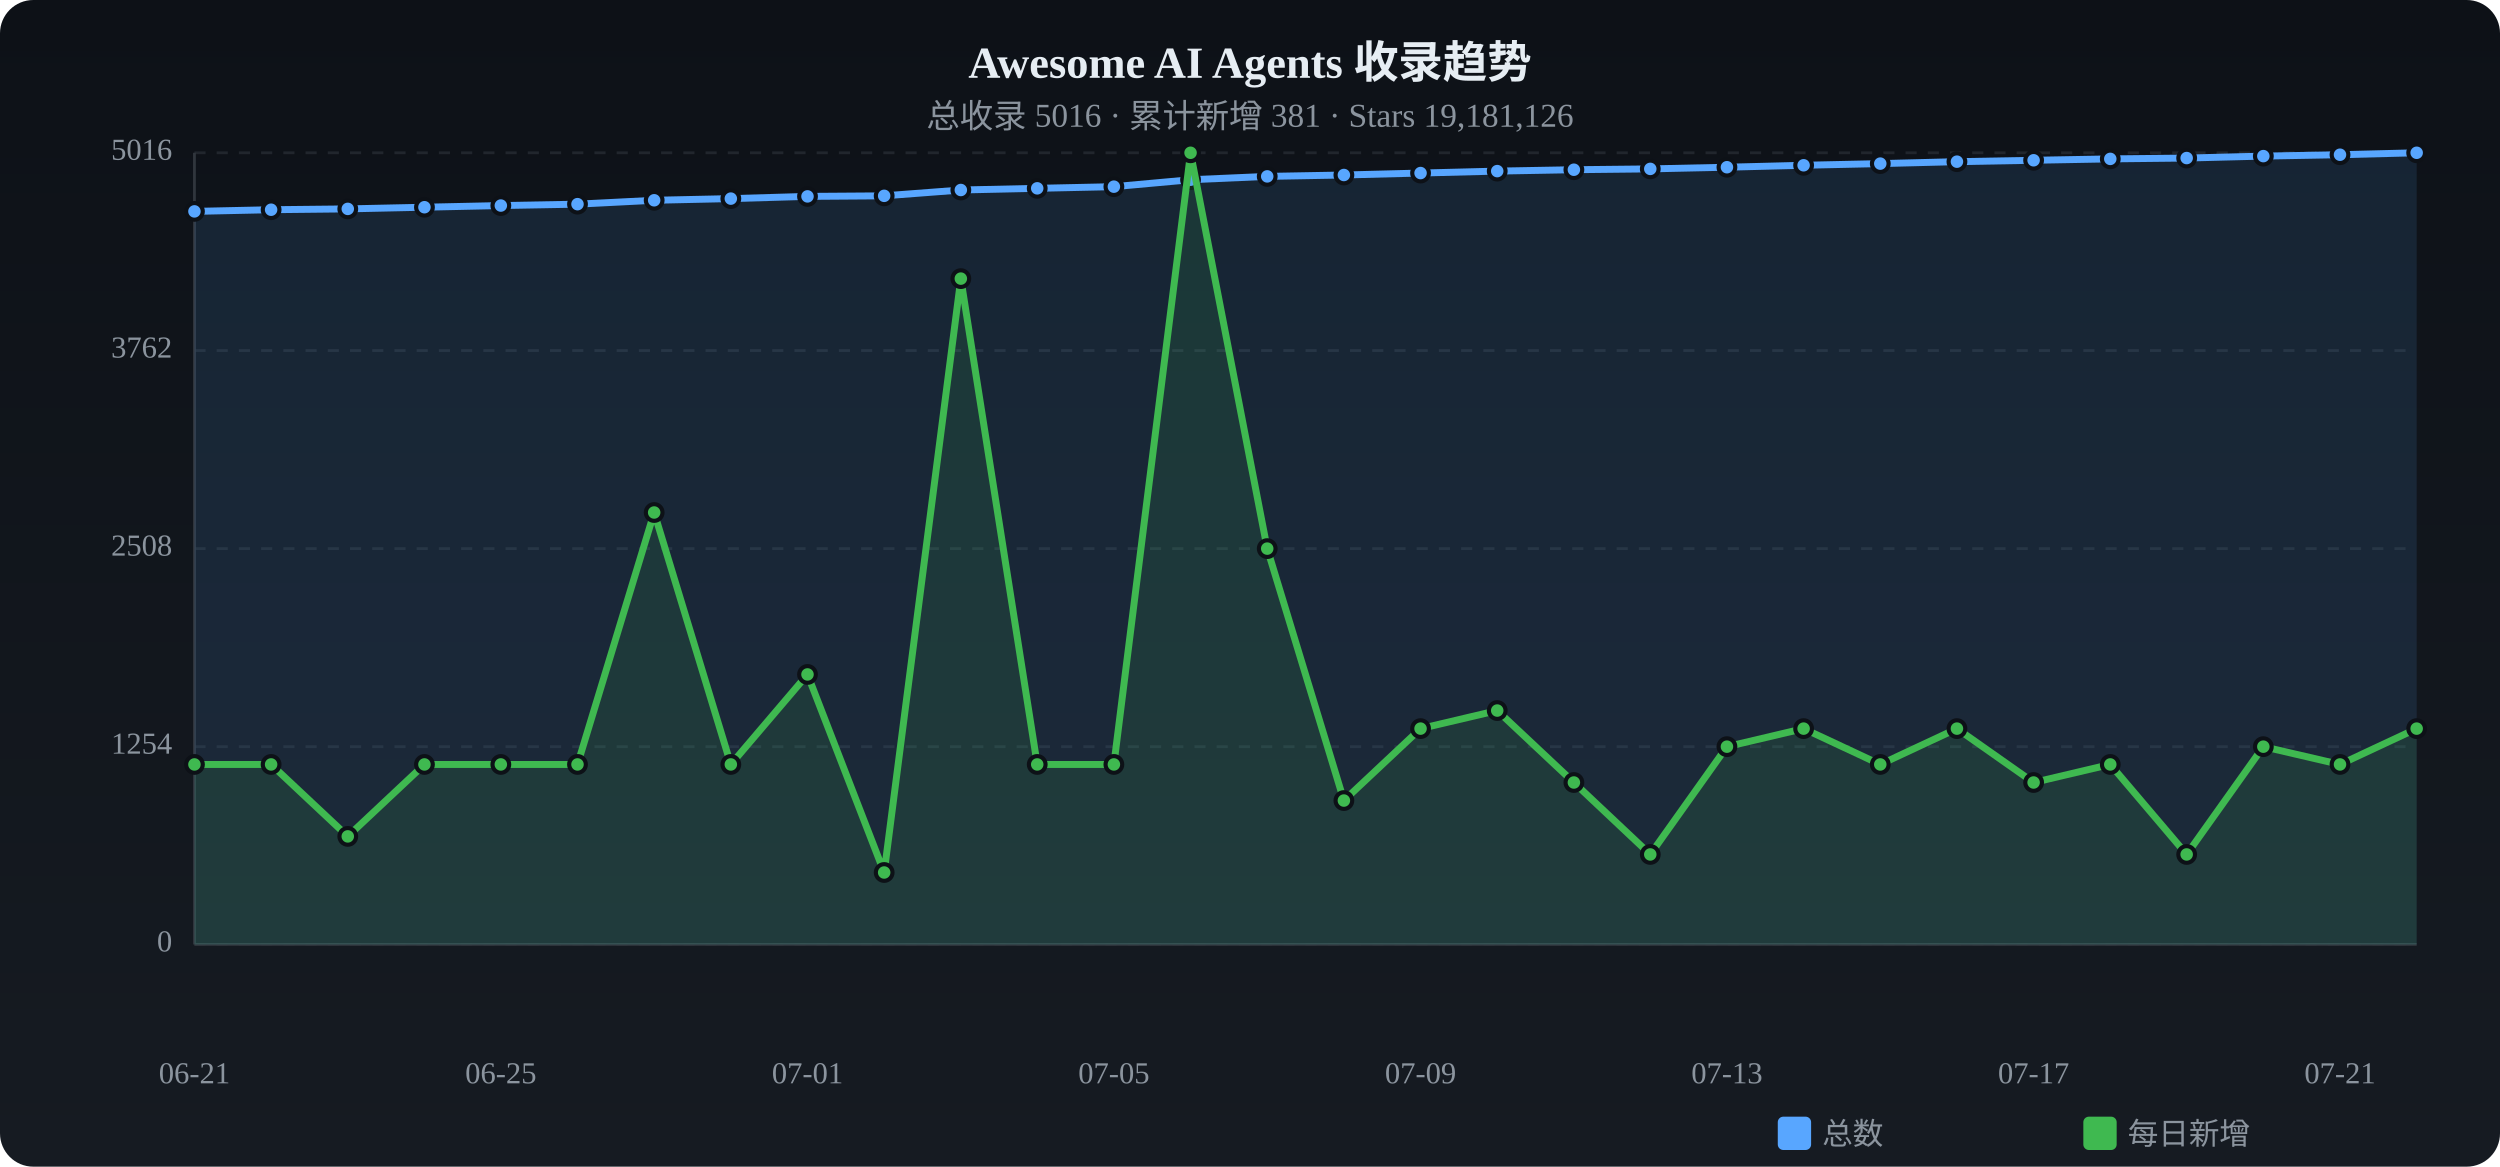
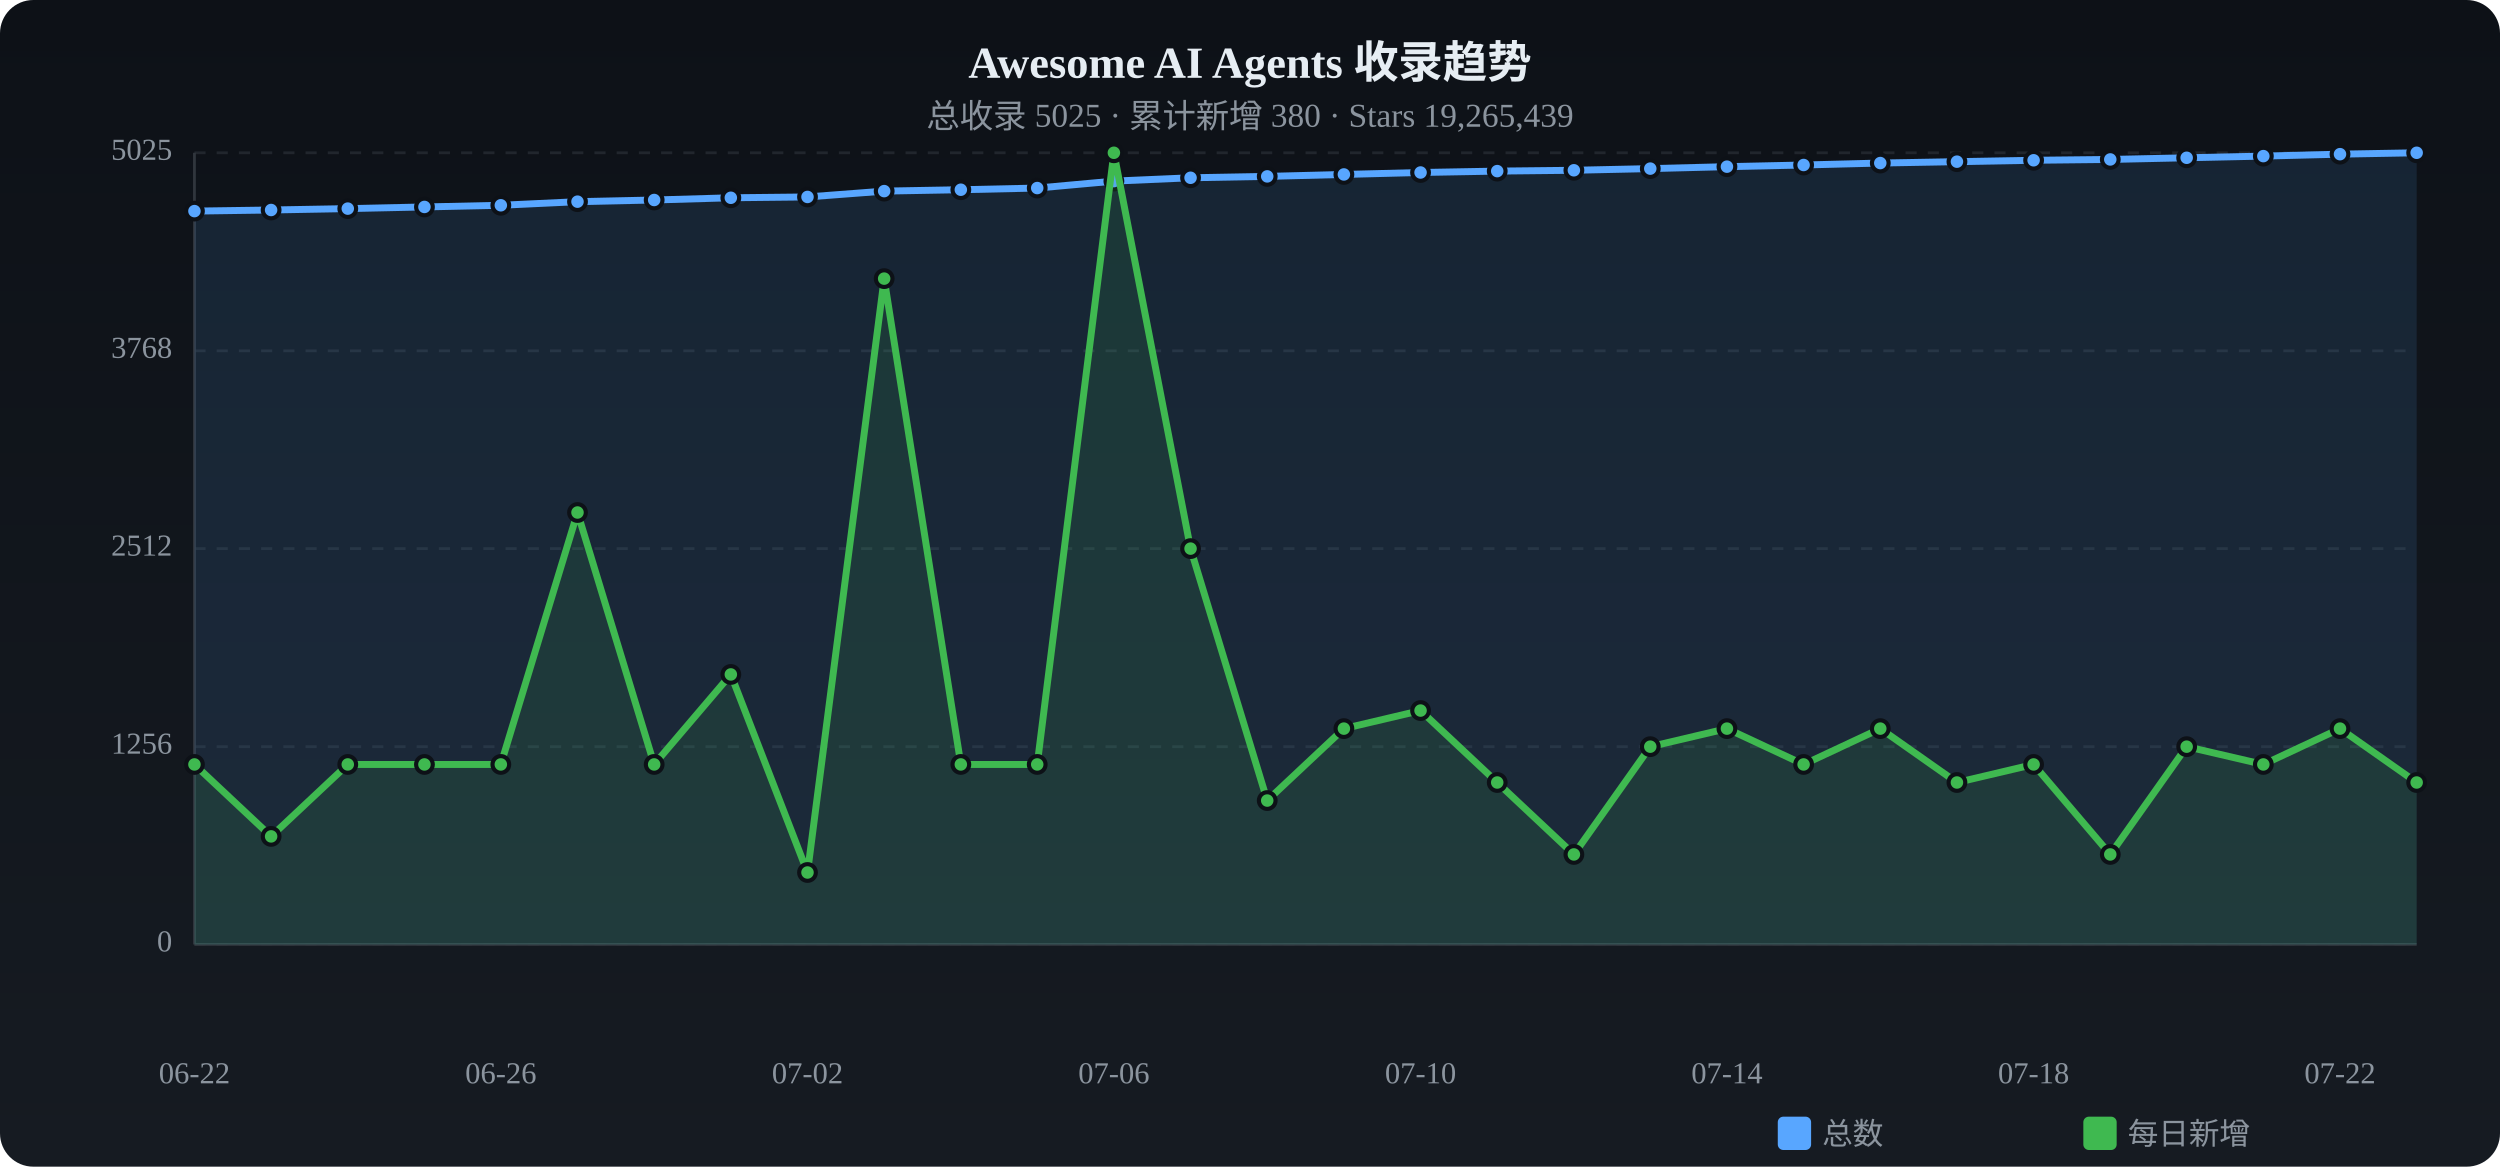
<svg xmlns="http://www.w3.org/2000/svg" viewBox="0 0 900 420" width="900" height="420">
  <defs>
    <linearGradient id="tbg" x1="0%" y1="0%" x2="0%" y2="100%">
      <stop offset="0%" stop-color="#0d1117" />
      <stop offset="100%" stop-color="#161b22" />
    </linearGradient>
  </defs>
  <rect width="900" height="420" rx="12" fill="url(#tbg)" />
  <text x="450.0" y="28" text-anchor="middle" fill="#e6edf3" font-size="16" font-weight="bold">Awesome AI Agents 收录趋势</text>
-   <text x="450.0" y="46" text-anchor="middle" fill="#8b949e" font-size="12">总收录 5016 · 累计新增 381 · Stars 19,181,126</text>
+   <text x="450.0" y="46" text-anchor="middle" fill="#8b949e" font-size="12">总收录 5025 · 累计新增 380 · Stars 19,265,439</text>
  <text x="62" y="340.0" text-anchor="end" fill="#8b949e" font-size="11" dominant-baseline="middle">0</text>
  <line x1="70" y1="340.0" x2="870" y2="340.0" stroke="#21262d" stroke-dasharray="4 4" />
-   <text x="62" y="268.8" text-anchor="end" fill="#8b949e" font-size="11" dominant-baseline="middle">1254</text>
+   <text x="62" y="268.8" text-anchor="end" fill="#8b949e" font-size="11" dominant-baseline="middle">1256</text>
  <line x1="70" y1="268.8" x2="870" y2="268.8" stroke="#21262d" stroke-dasharray="4 4" />
-   <text x="62" y="197.5" text-anchor="end" fill="#8b949e" font-size="11" dominant-baseline="middle">2508</text>
+   <text x="62" y="197.5" text-anchor="end" fill="#8b949e" font-size="11" dominant-baseline="middle">2512</text>
  <line x1="70" y1="197.5" x2="870" y2="197.5" stroke="#21262d" stroke-dasharray="4 4" />
-   <text x="62" y="126.2" text-anchor="end" fill="#8b949e" font-size="11" dominant-baseline="middle">3762</text>
-   <line x1="70" y1="126.2" x2="870" y2="126.2" stroke="#21262d" stroke-dasharray="4 4" />
-   <text x="62" y="55.0" text-anchor="end" fill="#8b949e" font-size="11" dominant-baseline="middle">5016</text>
+   <text x="62" y="126.3" text-anchor="end" fill="#8b949e" font-size="11" dominant-baseline="middle">3768</text>
+   <line x1="70" y1="126.3" x2="870" y2="126.3" stroke="#21262d" stroke-dasharray="4 4" />
+   <text x="62" y="55.0" text-anchor="end" fill="#8b949e" font-size="11" dominant-baseline="middle">5025</text>
  <line x1="70" y1="55.0" x2="870" y2="55.0" stroke="#21262d" stroke-dasharray="4 4" />
  <line x1="70" y1="55" x2="70" y2="340" stroke="#30363d" />
  <line x1="70" y1="340" x2="870" y2="340" stroke="#30363d" />
-   <path d="M70.0,76.1 L97.6,75.5 L125.2,75.2 L152.8,74.6 L180.3,74.0 L207.9,73.5 L235.5,72.1 L263.1,71.5 L290.7,70.7 L318.3,70.5 L345.9,68.4 L373.4,67.8 L401.0,67.2 L428.6,64.7 L456.2,63.5 L483.8,63.0 L511.4,62.3 L539.0,61.6 L566.6,61.1 L594.1,60.8 L621.7,60.2 L649.3,59.5 L676.9,58.9 L704.5,58.2 L732.1,57.7 L759.7,57.2 L787.2,56.9 L814.8,56.2 L842.4,55.7 L870.0,55.0 L870.0,340 L70.0,340 Z" fill="#58a6ff" opacity="0.12" />
-   <polyline points="70.0,76.1 97.6,75.5 125.2,75.2 152.8,74.6 180.3,74.0 207.9,73.5 235.5,72.1 263.1,71.5 290.7,70.7 318.3,70.5 345.9,68.4 373.4,67.8 401.0,67.2 428.6,64.7 456.2,63.5 483.8,63.0 511.4,62.3 539.0,61.6 566.6,61.1 594.1,60.8 621.7,60.2 649.3,59.5 676.9,58.9 704.5,58.2 732.1,57.7 759.7,57.2 787.2,56.9 814.8,56.2 842.4,55.7 870.0,55.0" fill="none" stroke="#58a6ff" stroke-width="2.5" stroke-linecap="round" stroke-linejoin="round" />
-   <circle cx="70.0" cy="76.1" r="3" fill="#58a6ff" stroke="#0d1117" stroke-width="1.5" />
-   <circle cx="97.6" cy="75.5" r="3" fill="#58a6ff" stroke="#0d1117" stroke-width="1.5" />
-   <circle cx="125.2" cy="75.2" r="3" fill="#58a6ff" stroke="#0d1117" stroke-width="1.5" />
-   <circle cx="152.8" cy="74.6" r="3" fill="#58a6ff" stroke="#0d1117" stroke-width="1.5" />
-   <circle cx="180.3" cy="74.0" r="3" fill="#58a6ff" stroke="#0d1117" stroke-width="1.5" />
-   <circle cx="207.9" cy="73.5" r="3" fill="#58a6ff" stroke="#0d1117" stroke-width="1.5" />
-   <circle cx="235.5" cy="72.1" r="3" fill="#58a6ff" stroke="#0d1117" stroke-width="1.5" />
-   <circle cx="263.1" cy="71.5" r="3" fill="#58a6ff" stroke="#0d1117" stroke-width="1.5" />
-   <circle cx="290.7" cy="70.7" r="3" fill="#58a6ff" stroke="#0d1117" stroke-width="1.5" />
-   <circle cx="318.3" cy="70.5" r="3" fill="#58a6ff" stroke="#0d1117" stroke-width="1.5" />
-   <circle cx="345.9" cy="68.4" r="3" fill="#58a6ff" stroke="#0d1117" stroke-width="1.5" />
-   <circle cx="373.4" cy="67.8" r="3" fill="#58a6ff" stroke="#0d1117" stroke-width="1.5" />
-   <circle cx="401.0" cy="67.2" r="3" fill="#58a6ff" stroke="#0d1117" stroke-width="1.5" />
-   <circle cx="428.6" cy="64.7" r="3" fill="#58a6ff" stroke="#0d1117" stroke-width="1.5" />
+   <path d="M70.0,76.0 L97.6,75.6 L125.2,75.1 L152.8,74.5 L180.3,73.9 L207.9,72.6 L235.5,72.0 L263.1,71.2 L290.7,70.9 L318.3,68.8 L345.9,68.3 L373.4,67.7 L401.0,65.2 L428.6,64.0 L456.2,63.5 L483.8,62.8 L511.4,62.1 L539.0,61.6 L566.6,61.3 L594.1,60.7 L621.7,60.0 L649.3,59.4 L676.9,58.7 L704.5,58.2 L732.1,57.7 L759.7,57.4 L787.2,56.8 L814.8,56.2 L842.4,55.5 L870.0,55.0 L870.0,340 L70.0,340 Z" fill="#58a6ff" opacity="0.12" />
+   <polyline points="70.0,76.0 97.6,75.6 125.2,75.1 152.8,74.5 180.3,73.9 207.9,72.6 235.5,72.0 263.1,71.2 290.7,70.9 318.3,68.8 345.9,68.3 373.4,67.7 401.0,65.2 428.6,64.0 456.2,63.5 483.8,62.8 511.4,62.1 539.0,61.6 566.6,61.3 594.1,60.7 621.7,60.0 649.3,59.4 676.9,58.7 704.5,58.2 732.1,57.7 759.7,57.4 787.2,56.8 814.8,56.2 842.4,55.5 870.0,55.0" fill="none" stroke="#58a6ff" stroke-width="2.5" stroke-linecap="round" stroke-linejoin="round" />
+   <circle cx="70.0" cy="76.0" r="3" fill="#58a6ff" stroke="#0d1117" stroke-width="1.5" />
+   <circle cx="97.6" cy="75.6" r="3" fill="#58a6ff" stroke="#0d1117" stroke-width="1.5" />
+   <circle cx="125.2" cy="75.1" r="3" fill="#58a6ff" stroke="#0d1117" stroke-width="1.5" />
+   <circle cx="152.8" cy="74.5" r="3" fill="#58a6ff" stroke="#0d1117" stroke-width="1.5" />
+   <circle cx="180.3" cy="73.9" r="3" fill="#58a6ff" stroke="#0d1117" stroke-width="1.5" />
+   <circle cx="207.9" cy="72.6" r="3" fill="#58a6ff" stroke="#0d1117" stroke-width="1.5" />
+   <circle cx="235.5" cy="72.0" r="3" fill="#58a6ff" stroke="#0d1117" stroke-width="1.5" />
+   <circle cx="263.1" cy="71.2" r="3" fill="#58a6ff" stroke="#0d1117" stroke-width="1.5" />
+   <circle cx="290.7" cy="70.9" r="3" fill="#58a6ff" stroke="#0d1117" stroke-width="1.5" />
+   <circle cx="318.3" cy="68.8" r="3" fill="#58a6ff" stroke="#0d1117" stroke-width="1.5" />
+   <circle cx="345.9" cy="68.3" r="3" fill="#58a6ff" stroke="#0d1117" stroke-width="1.5" />
+   <circle cx="373.4" cy="67.7" r="3" fill="#58a6ff" stroke="#0d1117" stroke-width="1.5" />
+   <circle cx="401.0" cy="65.2" r="3" fill="#58a6ff" stroke="#0d1117" stroke-width="1.5" />
+   <circle cx="428.6" cy="64.0" r="3" fill="#58a6ff" stroke="#0d1117" stroke-width="1.5" />
  <circle cx="456.2" cy="63.5" r="3" fill="#58a6ff" stroke="#0d1117" stroke-width="1.5" />
-   <circle cx="483.8" cy="63.0" r="3" fill="#58a6ff" stroke="#0d1117" stroke-width="1.5" />
-   <circle cx="511.4" cy="62.3" r="3" fill="#58a6ff" stroke="#0d1117" stroke-width="1.5" />
+   <circle cx="483.8" cy="62.8" r="3" fill="#58a6ff" stroke="#0d1117" stroke-width="1.5" />
+   <circle cx="511.4" cy="62.1" r="3" fill="#58a6ff" stroke="#0d1117" stroke-width="1.5" />
  <circle cx="539.0" cy="61.6" r="3" fill="#58a6ff" stroke="#0d1117" stroke-width="1.5" />
-   <circle cx="566.6" cy="61.1" r="3" fill="#58a6ff" stroke="#0d1117" stroke-width="1.5" />
-   <circle cx="594.1" cy="60.8" r="3" fill="#58a6ff" stroke="#0d1117" stroke-width="1.5" />
-   <circle cx="621.7" cy="60.2" r="3" fill="#58a6ff" stroke="#0d1117" stroke-width="1.5" />
-   <circle cx="649.3" cy="59.5" r="3" fill="#58a6ff" stroke="#0d1117" stroke-width="1.5" />
-   <circle cx="676.9" cy="58.9" r="3" fill="#58a6ff" stroke="#0d1117" stroke-width="1.5" />
+   <circle cx="566.6" cy="61.3" r="3" fill="#58a6ff" stroke="#0d1117" stroke-width="1.5" />
+   <circle cx="594.1" cy="60.7" r="3" fill="#58a6ff" stroke="#0d1117" stroke-width="1.5" />
+   <circle cx="621.7" cy="60.0" r="3" fill="#58a6ff" stroke="#0d1117" stroke-width="1.5" />
+   <circle cx="649.3" cy="59.4" r="3" fill="#58a6ff" stroke="#0d1117" stroke-width="1.5" />
+   <circle cx="676.9" cy="58.7" r="3" fill="#58a6ff" stroke="#0d1117" stroke-width="1.5" />
  <circle cx="704.5" cy="58.2" r="3" fill="#58a6ff" stroke="#0d1117" stroke-width="1.5" />
  <circle cx="732.1" cy="57.7" r="3" fill="#58a6ff" stroke="#0d1117" stroke-width="1.5" />
-   <circle cx="759.7" cy="57.2" r="3" fill="#58a6ff" stroke="#0d1117" stroke-width="1.5" />
-   <circle cx="787.2" cy="56.9" r="3" fill="#58a6ff" stroke="#0d1117" stroke-width="1.5" />
+   <circle cx="759.7" cy="57.4" r="3" fill="#58a6ff" stroke="#0d1117" stroke-width="1.5" />
+   <circle cx="787.2" cy="56.8" r="3" fill="#58a6ff" stroke="#0d1117" stroke-width="1.5" />
  <circle cx="814.8" cy="56.2" r="3" fill="#58a6ff" stroke="#0d1117" stroke-width="1.5" />
-   <circle cx="842.4" cy="55.7" r="3" fill="#58a6ff" stroke="#0d1117" stroke-width="1.5" />
+   <circle cx="842.4" cy="55.5" r="3" fill="#58a6ff" stroke="#0d1117" stroke-width="1.5" />
  <circle cx="870.0" cy="55.0" r="3" fill="#58a6ff" stroke="#0d1117" stroke-width="1.5" />
-   <path d="M70.0,275.2 L97.6,275.2 L125.2,301.1 L152.8,275.2 L180.3,275.2 L207.9,275.2 L235.5,184.5 L263.1,275.2 L290.7,242.8 L318.3,314.1 L345.9,100.3 L373.4,275.2 L401.0,275.2 L428.6,55.0 L456.2,197.5 L483.8,288.2 L511.4,262.3 L539.0,255.8 L566.6,281.7 L594.1,307.6 L621.7,268.8 L649.3,262.3 L676.9,275.2 L704.5,262.3 L732.1,281.7 L759.7,275.2 L787.2,307.6 L814.8,268.8 L842.4,275.2 L870.0,262.3 L870.0,340 L70.0,340 Z" fill="#3fb950" opacity="0.12" />
-   <polyline points="70.0,275.2 97.6,275.2 125.2,301.1 152.8,275.2 180.3,275.2 207.9,275.2 235.5,184.5 263.1,275.2 290.7,242.8 318.3,314.1 345.9,100.3 373.4,275.2 401.0,275.2 428.6,55.0 456.2,197.5 483.8,288.2 511.4,262.3 539.0,255.8 566.6,281.7 594.1,307.6 621.7,268.8 649.3,262.3 676.9,275.2 704.5,262.3 732.1,281.7 759.7,275.2 787.2,307.6 814.8,268.8 842.4,275.2 870.0,262.3" fill="none" stroke="#3fb950" stroke-width="2.5" stroke-linecap="round" stroke-linejoin="round" />
+   <path d="M70.0,275.2 L97.6,301.1 L125.2,275.2 L152.8,275.2 L180.3,275.2 L207.9,184.5 L235.5,275.2 L263.1,242.8 L290.7,314.1 L318.3,100.3 L345.9,275.2 L373.4,275.2 L401.0,55.0 L428.6,197.5 L456.2,288.2 L483.8,262.3 L511.4,255.8 L539.0,281.7 L566.6,307.6 L594.1,268.8 L621.7,262.3 L649.3,275.2 L676.9,262.3 L704.5,281.7 L732.1,275.2 L759.7,307.6 L787.2,268.8 L814.8,275.2 L842.4,262.3 L870.0,281.7 L870.0,340 L70.0,340 Z" fill="#3fb950" opacity="0.12" />
+   <polyline points="70.0,275.2 97.6,301.1 125.2,275.2 152.8,275.2 180.3,275.2 207.9,184.5 235.5,275.2 263.1,242.8 290.7,314.1 318.3,100.3 345.9,275.2 373.4,275.2 401.0,55.0 428.6,197.5 456.2,288.2 483.8,262.3 511.4,255.8 539.0,281.7 566.6,307.6 594.1,268.8 621.7,262.3 649.3,275.2 676.9,262.3 704.5,281.7 732.1,275.2 759.7,307.6 787.2,268.8 814.8,275.2 842.4,262.3 870.0,281.7" fill="none" stroke="#3fb950" stroke-width="2.5" stroke-linecap="round" stroke-linejoin="round" />
  <circle cx="70.0" cy="275.2" r="3" fill="#3fb950" stroke="#0d1117" stroke-width="1.5" />
-   <circle cx="97.6" cy="275.2" r="3" fill="#3fb950" stroke="#0d1117" stroke-width="1.5" />
-   <circle cx="125.2" cy="301.1" r="3" fill="#3fb950" stroke="#0d1117" stroke-width="1.5" />
+   <circle cx="97.6" cy="301.1" r="3" fill="#3fb950" stroke="#0d1117" stroke-width="1.5" />
+   <circle cx="125.2" cy="275.2" r="3" fill="#3fb950" stroke="#0d1117" stroke-width="1.5" />
  <circle cx="152.8" cy="275.2" r="3" fill="#3fb950" stroke="#0d1117" stroke-width="1.5" />
  <circle cx="180.3" cy="275.2" r="3" fill="#3fb950" stroke="#0d1117" stroke-width="1.5" />
-   <circle cx="207.9" cy="275.2" r="3" fill="#3fb950" stroke="#0d1117" stroke-width="1.5" />
-   <circle cx="235.5" cy="184.5" r="3" fill="#3fb950" stroke="#0d1117" stroke-width="1.5" />
-   <circle cx="263.1" cy="275.2" r="3" fill="#3fb950" stroke="#0d1117" stroke-width="1.5" />
-   <circle cx="290.7" cy="242.8" r="3" fill="#3fb950" stroke="#0d1117" stroke-width="1.5" />
-   <circle cx="318.3" cy="314.1" r="3" fill="#3fb950" stroke="#0d1117" stroke-width="1.5" />
-   <circle cx="345.9" cy="100.3" r="3" fill="#3fb950" stroke="#0d1117" stroke-width="1.5" />
+   <circle cx="207.9" cy="184.5" r="3" fill="#3fb950" stroke="#0d1117" stroke-width="1.5" />
+   <circle cx="235.5" cy="275.2" r="3" fill="#3fb950" stroke="#0d1117" stroke-width="1.5" />
+   <circle cx="263.1" cy="242.8" r="3" fill="#3fb950" stroke="#0d1117" stroke-width="1.5" />
+   <circle cx="290.7" cy="314.1" r="3" fill="#3fb950" stroke="#0d1117" stroke-width="1.5" />
+   <circle cx="318.3" cy="100.3" r="3" fill="#3fb950" stroke="#0d1117" stroke-width="1.5" />
+   <circle cx="345.9" cy="275.2" r="3" fill="#3fb950" stroke="#0d1117" stroke-width="1.5" />
  <circle cx="373.4" cy="275.2" r="3" fill="#3fb950" stroke="#0d1117" stroke-width="1.5" />
-   <circle cx="401.0" cy="275.2" r="3" fill="#3fb950" stroke="#0d1117" stroke-width="1.5" />
-   <circle cx="428.6" cy="55.0" r="3" fill="#3fb950" stroke="#0d1117" stroke-width="1.5" />
-   <circle cx="456.2" cy="197.5" r="3" fill="#3fb950" stroke="#0d1117" stroke-width="1.5" />
-   <circle cx="483.8" cy="288.2" r="3" fill="#3fb950" stroke="#0d1117" stroke-width="1.5" />
-   <circle cx="511.4" cy="262.3" r="3" fill="#3fb950" stroke="#0d1117" stroke-width="1.5" />
-   <circle cx="539.0" cy="255.8" r="3" fill="#3fb950" stroke="#0d1117" stroke-width="1.5" />
-   <circle cx="566.6" cy="281.7" r="3" fill="#3fb950" stroke="#0d1117" stroke-width="1.5" />
-   <circle cx="594.1" cy="307.6" r="3" fill="#3fb950" stroke="#0d1117" stroke-width="1.5" />
-   <circle cx="621.7" cy="268.8" r="3" fill="#3fb950" stroke="#0d1117" stroke-width="1.5" />
-   <circle cx="649.3" cy="262.3" r="3" fill="#3fb950" stroke="#0d1117" stroke-width="1.5" />
-   <circle cx="676.9" cy="275.2" r="3" fill="#3fb950" stroke="#0d1117" stroke-width="1.5" />
-   <circle cx="704.5" cy="262.3" r="3" fill="#3fb950" stroke="#0d1117" stroke-width="1.5" />
-   <circle cx="732.1" cy="281.7" r="3" fill="#3fb950" stroke="#0d1117" stroke-width="1.5" />
-   <circle cx="759.7" cy="275.2" r="3" fill="#3fb950" stroke="#0d1117" stroke-width="1.5" />
-   <circle cx="787.2" cy="307.6" r="3" fill="#3fb950" stroke="#0d1117" stroke-width="1.5" />
-   <circle cx="814.8" cy="268.8" r="3" fill="#3fb950" stroke="#0d1117" stroke-width="1.5" />
-   <circle cx="842.4" cy="275.2" r="3" fill="#3fb950" stroke="#0d1117" stroke-width="1.5" />
-   <circle cx="870.0" cy="262.3" r="3" fill="#3fb950" stroke="#0d1117" stroke-width="1.5" />
-   <text x="70.0" y="390" text-anchor="middle" fill="#8b949e" font-size="11">06-21</text>
-   <text x="180.3" y="390" text-anchor="middle" fill="#8b949e" font-size="11">06-25</text>
-   <text x="290.7" y="390" text-anchor="middle" fill="#8b949e" font-size="11">07-01</text>
-   <text x="401.0" y="390" text-anchor="middle" fill="#8b949e" font-size="11">07-05</text>
-   <text x="511.4" y="390" text-anchor="middle" fill="#8b949e" font-size="11">07-09</text>
-   <text x="621.7" y="390" text-anchor="middle" fill="#8b949e" font-size="11">07-13</text>
-   <text x="732.1" y="390" text-anchor="middle" fill="#8b949e" font-size="11">07-17</text>
-   <text x="842.4" y="390" text-anchor="middle" fill="#8b949e" font-size="11">07-21</text>
+   <circle cx="401.0" cy="55.0" r="3" fill="#3fb950" stroke="#0d1117" stroke-width="1.5" />
+   <circle cx="428.6" cy="197.5" r="3" fill="#3fb950" stroke="#0d1117" stroke-width="1.5" />
+   <circle cx="456.2" cy="288.2" r="3" fill="#3fb950" stroke="#0d1117" stroke-width="1.5" />
+   <circle cx="483.8" cy="262.3" r="3" fill="#3fb950" stroke="#0d1117" stroke-width="1.5" />
+   <circle cx="511.4" cy="255.8" r="3" fill="#3fb950" stroke="#0d1117" stroke-width="1.5" />
+   <circle cx="539.0" cy="281.7" r="3" fill="#3fb950" stroke="#0d1117" stroke-width="1.5" />
+   <circle cx="566.6" cy="307.6" r="3" fill="#3fb950" stroke="#0d1117" stroke-width="1.5" />
+   <circle cx="594.1" cy="268.8" r="3" fill="#3fb950" stroke="#0d1117" stroke-width="1.5" />
+   <circle cx="621.7" cy="262.3" r="3" fill="#3fb950" stroke="#0d1117" stroke-width="1.5" />
+   <circle cx="649.3" cy="275.2" r="3" fill="#3fb950" stroke="#0d1117" stroke-width="1.5" />
+   <circle cx="676.9" cy="262.3" r="3" fill="#3fb950" stroke="#0d1117" stroke-width="1.5" />
+   <circle cx="704.5" cy="281.7" r="3" fill="#3fb950" stroke="#0d1117" stroke-width="1.5" />
+   <circle cx="732.1" cy="275.2" r="3" fill="#3fb950" stroke="#0d1117" stroke-width="1.5" />
+   <circle cx="759.7" cy="307.6" r="3" fill="#3fb950" stroke="#0d1117" stroke-width="1.5" />
+   <circle cx="787.2" cy="268.8" r="3" fill="#3fb950" stroke="#0d1117" stroke-width="1.5" />
+   <circle cx="814.8" cy="275.2" r="3" fill="#3fb950" stroke="#0d1117" stroke-width="1.5" />
+   <circle cx="842.4" cy="262.3" r="3" fill="#3fb950" stroke="#0d1117" stroke-width="1.5" />
+   <circle cx="870.0" cy="281.7" r="3" fill="#3fb950" stroke="#0d1117" stroke-width="1.5" />
+   <text x="70.0" y="390" text-anchor="middle" fill="#8b949e" font-size="11">06-22</text>
+   <text x="180.3" y="390" text-anchor="middle" fill="#8b949e" font-size="11">06-26</text>
+   <text x="290.7" y="390" text-anchor="middle" fill="#8b949e" font-size="11">07-02</text>
+   <text x="401.0" y="390" text-anchor="middle" fill="#8b949e" font-size="11">07-06</text>
+   <text x="511.4" y="390" text-anchor="middle" fill="#8b949e" font-size="11">07-10</text>
+   <text x="621.7" y="390" text-anchor="middle" fill="#8b949e" font-size="11">07-14</text>
+   <text x="732.1" y="390" text-anchor="middle" fill="#8b949e" font-size="11">07-18</text>
+   <text x="842.4" y="390" text-anchor="middle" fill="#8b949e" font-size="11">07-22</text>
  <rect x="640" y="402" width="12" height="12" rx="2" fill="#58a6ff" />
  <text x="656" y="412" fill="#8b949e" font-size="11">总数</text>
  <rect x="750" y="402" width="12" height="12" rx="2" fill="#3fb950" />
  <text x="766" y="412" fill="#8b949e" font-size="11">每日新增</text>
</svg>
